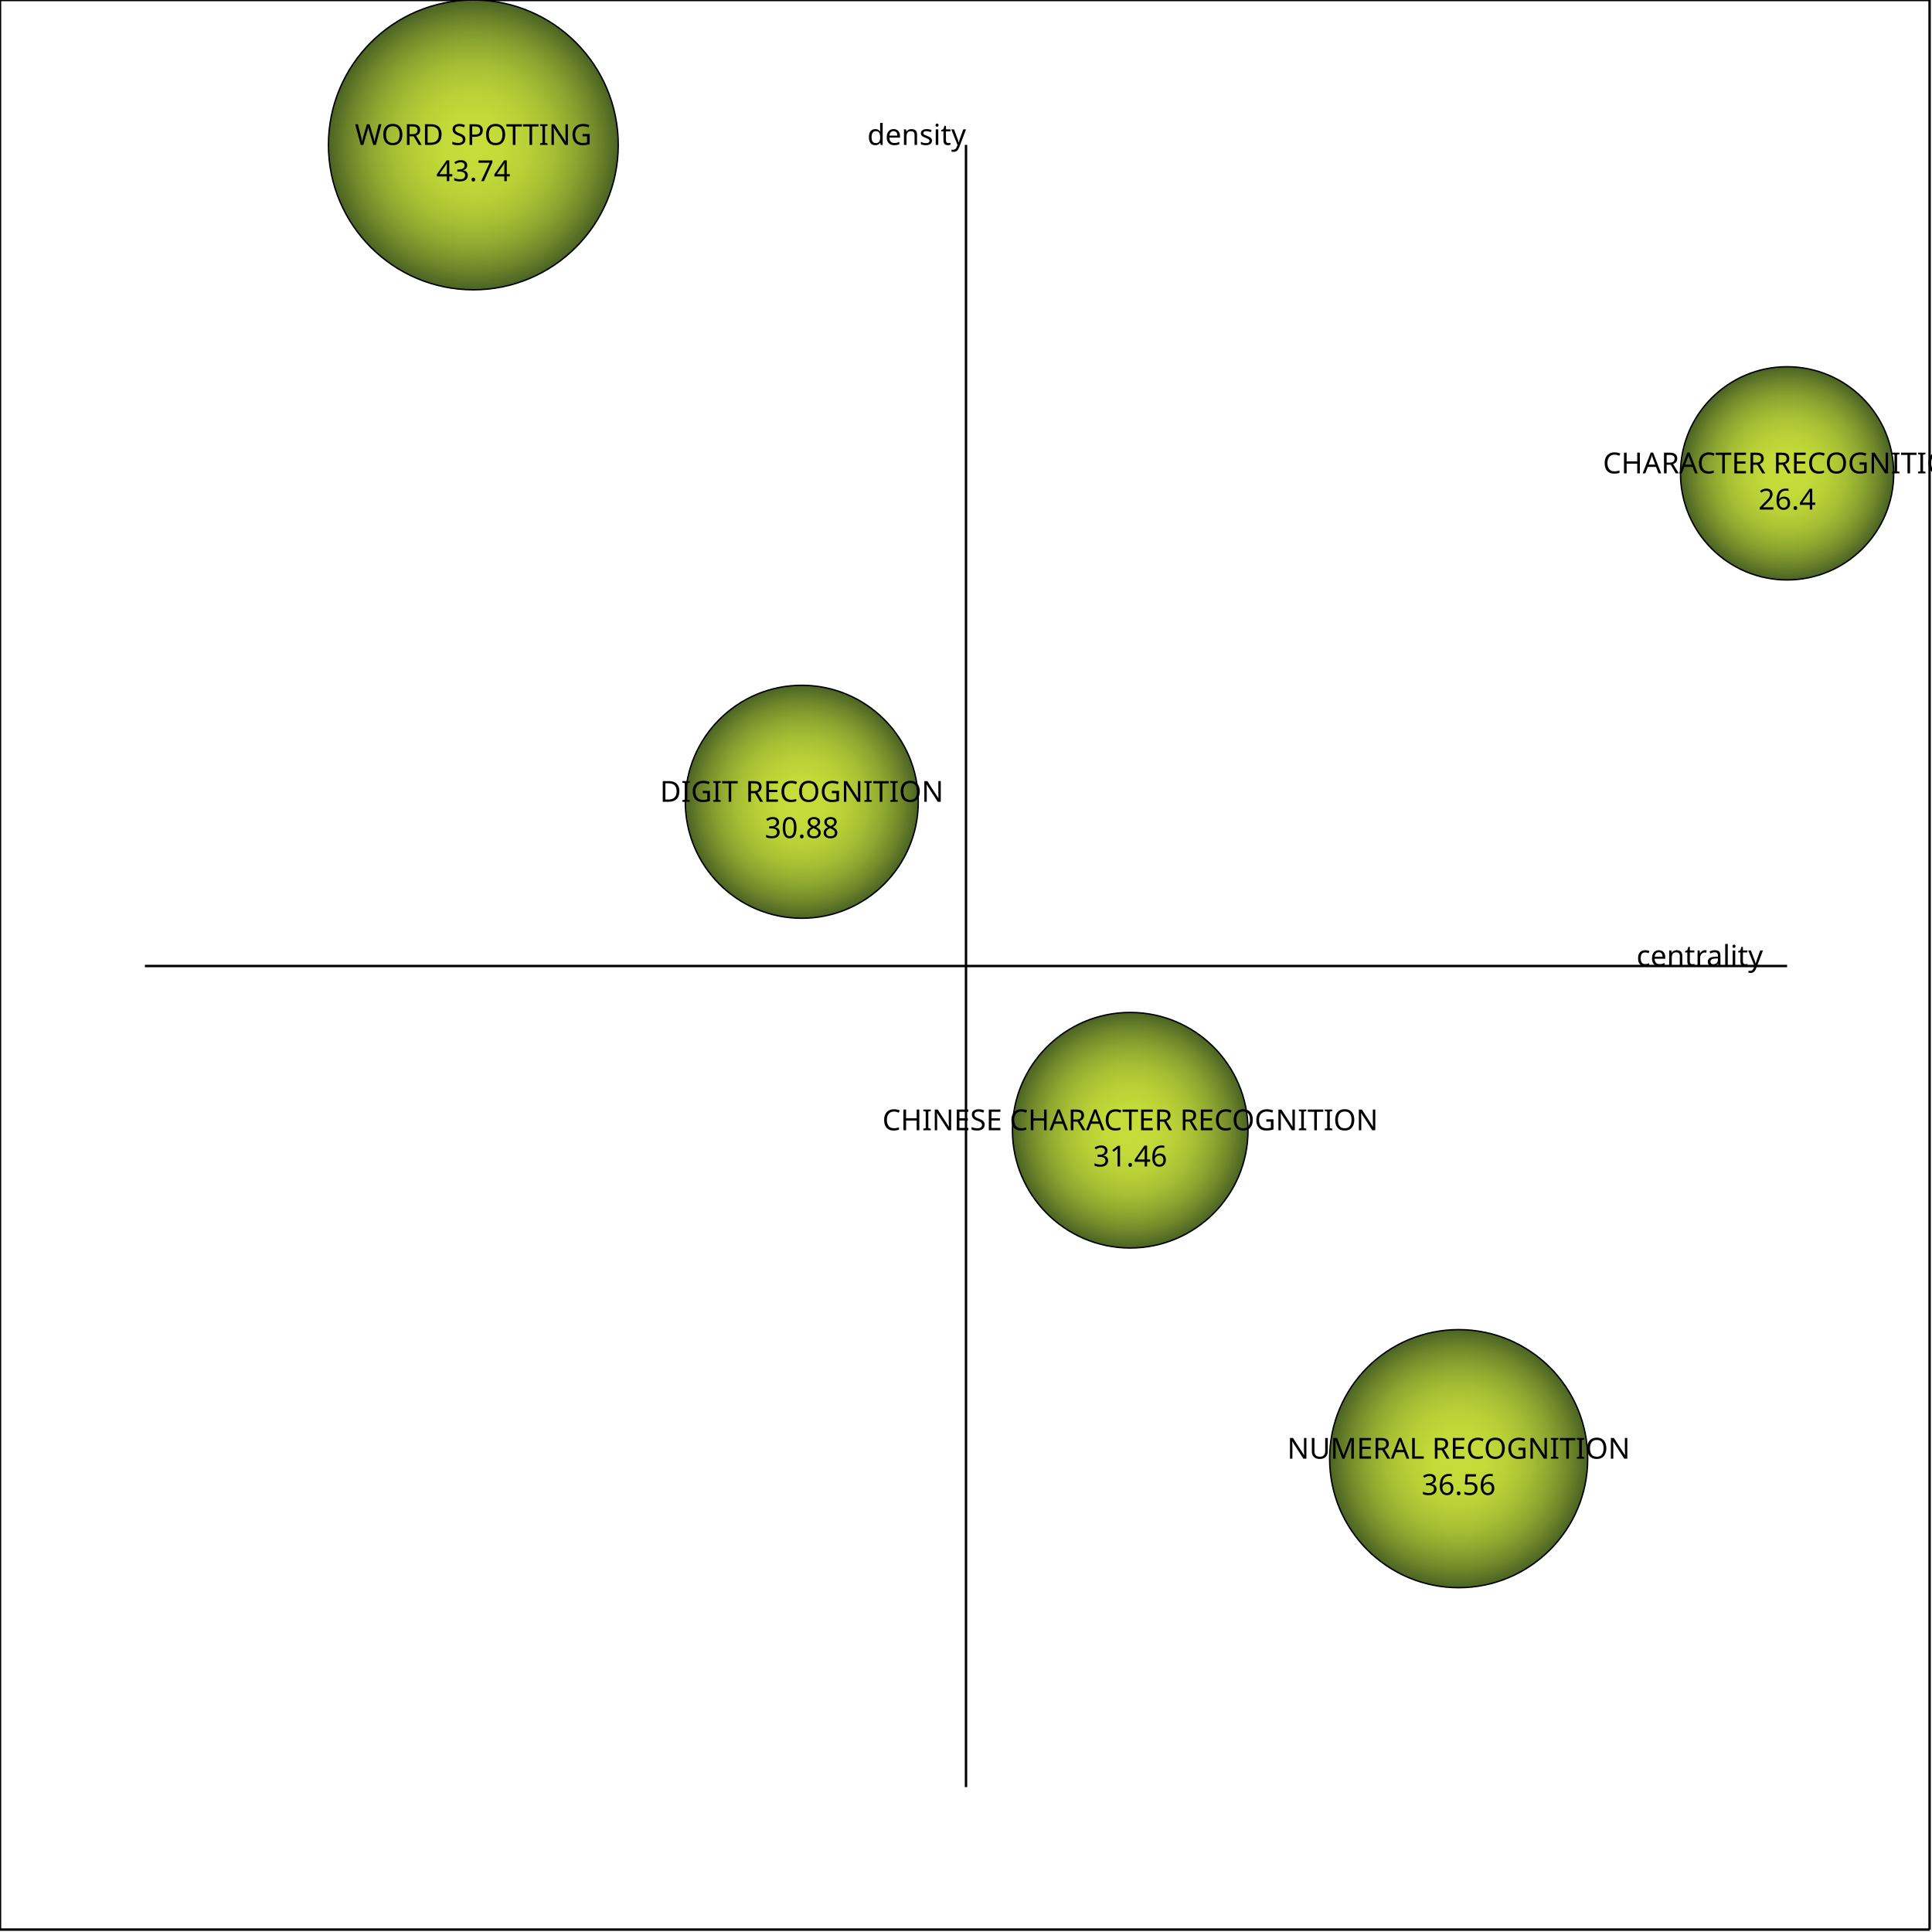
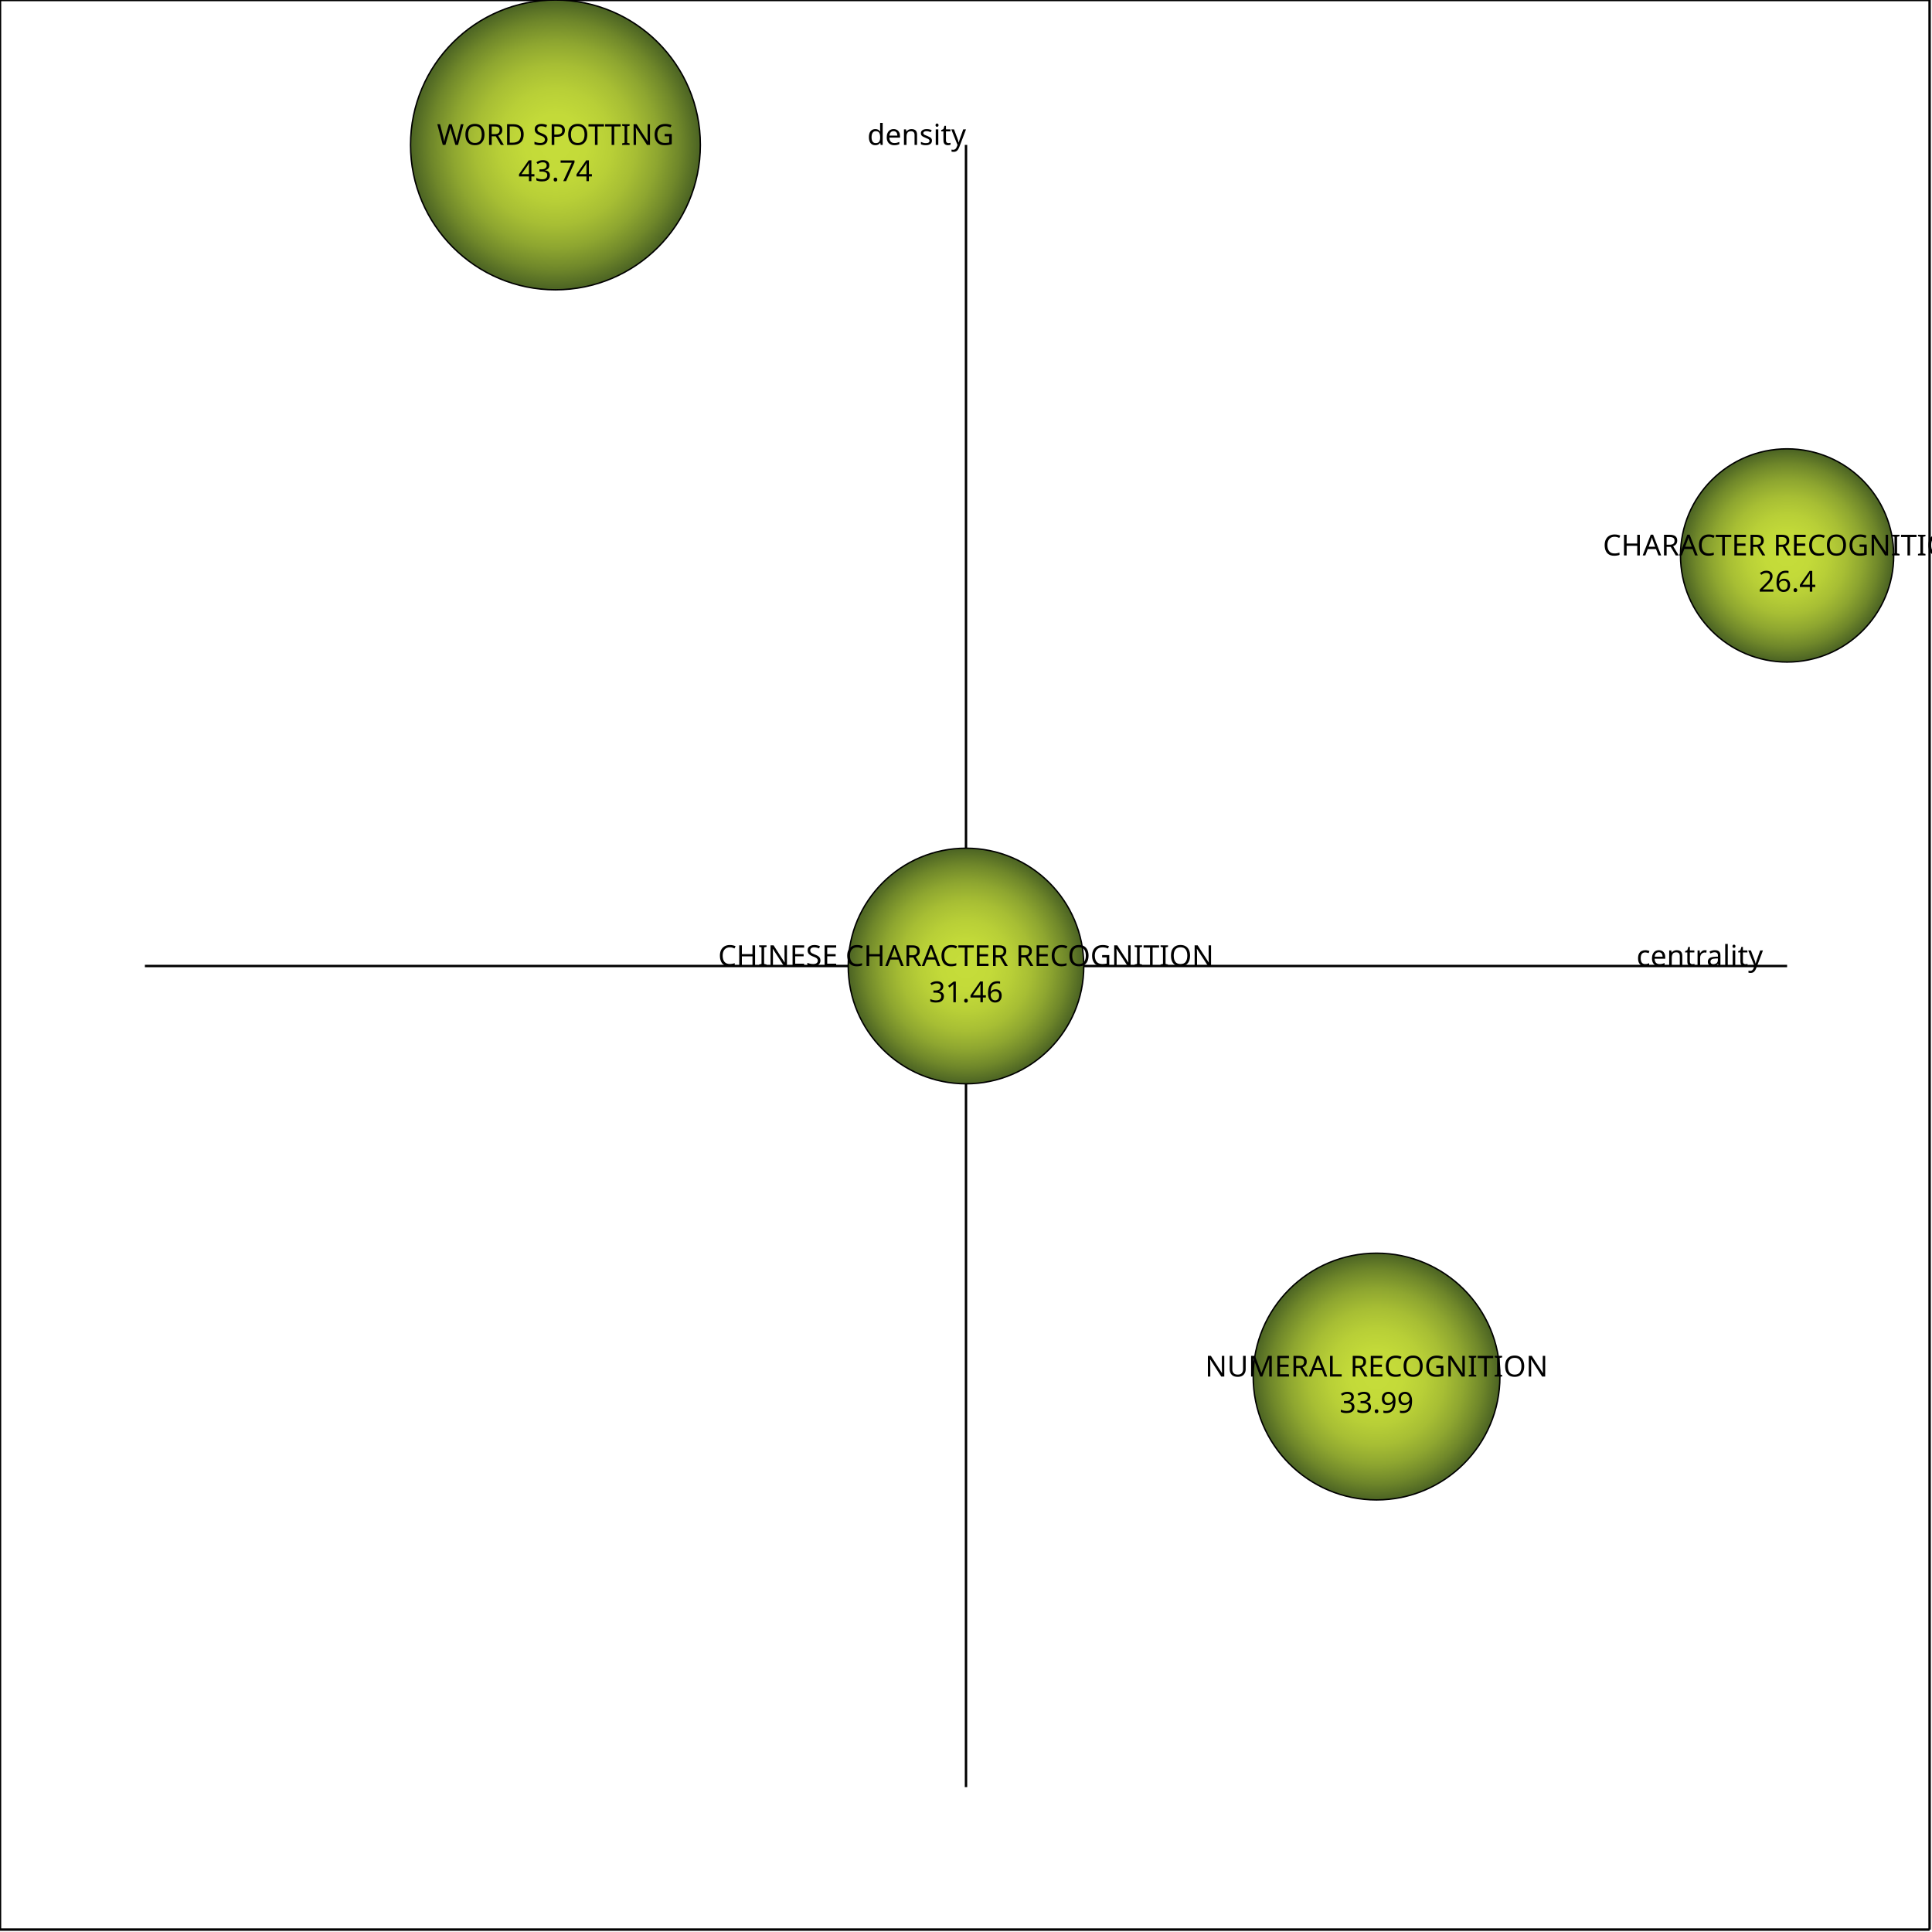
<svg xmlns="http://www.w3.org/2000/svg" xmlns:xlink="http://www.w3.org/1999/xlink" contentScriptType="text/ecmascript" width="800" zoomAndPan="magnify" contentStyleType="text/css" viewBox="0 0 800 800" height="800" preserveAspectRatio="xMidYMid meet" version="1.0">
  <radialGradient xlink:actuate="onLoad" xlink:type="simple" id="sphereTheme" xlink:show="other">
    <stop style="stop-color:#C6DD3A" offset="0" />
    <stop style="stop-color:#C3DA39" offset="0.211" />
    <stop style="stop-color:#B8CF37" offset="0.388" />
    <stop style="stop-color:#A7BE34" offset="0.553" />
    <stop style="stop-color:#8EA630" offset="0.71" />
    <stop style="stop-color:#6F872A" offset="0.861" />
    <stop style="stop-color:#4B6323" offset="1" />
  </radialGradient>
  <line y2="400" stroke-width="1" x1="60" x2="740" stroke="black" y1="400" />
  <line y2="740" stroke-width="1" x1="400" x2="400" stroke="black" y1="60" />
  <text x="730" y="400" id="text23" style="font-size:12px;text-anchor:end;fill:#000000;font-family:Verdana">centrality</text>
  <text x="400" y="60" id="text24" style="font-size:12px;text-anchor:end;fill:#000000;font-family:Verdana">density</text>
  <line y2="0" stroke-width="1" x1="0" x2="799" stroke="black" y1="0" />
  <line y2="799" stroke-width="1" x1="0" x2="799" stroke="black" y1="799" />
  <line y2="799" stroke-width="1" x1="0" x2="0" stroke="black" y1="0" />
  <line y2="799" stroke-width="1" x1="799" x2="799" stroke="black" y1="0" />
-   <circle id="circle15" r="60.0" style="opacity:1;fill:url(#sphereTheme);fill-opacity:1;fill-rule:nonzero;stroke:#000000;stroke-width:0.582;stroke-linecap:round;stroke-linejoin:miter;stroke-miterlimit:4;stroke-dasharray:none;stroke-dashoffset:0;stroke-opacity:1" cx="196.0" cy="60.0" />
-   <text x="196.0" y="60.0" id="text23" style="font-size:12px;text-anchor:middle;fill:#000000;font-family:Verdana">WORD SPOTTING<tspan x="196.0" id="text25" y="75.0">43.74</tspan>
+   <circle id="circle15" r="60.0" style="opacity:1;fill:url(#sphereTheme);fill-opacity:1;fill-rule:nonzero;stroke:#000000;stroke-width:0.582;stroke-linecap:round;stroke-linejoin:miter;stroke-miterlimit:4;stroke-dasharray:none;stroke-dashoffset:0;stroke-opacity:1" cx="230.0" cy="60.0" />
+   <text x="230.0" y="60.0" id="text23" style="font-size:12px;text-anchor:middle;fill:#000000;font-family:Verdana">WORD SPOTTING<tspan x="230.0" id="text25" y="75.0">43.74</tspan>
  </text>
-   <circle id="circle15" r="53.433" style="opacity:1;fill:url(#sphereTheme);fill-opacity:1;fill-rule:nonzero;stroke:#000000;stroke-width:0.582;stroke-linecap:round;stroke-linejoin:miter;stroke-miterlimit:4;stroke-dasharray:none;stroke-dashoffset:0;stroke-opacity:1" cx="604.0" cy="604.0" />
-   <text x="604.0" y="604.0" id="text23" style="font-size:12px;text-anchor:middle;fill:#000000;font-family:Verdana">NUMERAL RECOGNITION<tspan x="604.0" id="text25" y="619.0">36.56</tspan>
+   <circle id="circle15" r="51.082" style="opacity:1;fill:url(#sphereTheme);fill-opacity:1;fill-rule:nonzero;stroke:#000000;stroke-width:0.582;stroke-linecap:round;stroke-linejoin:miter;stroke-miterlimit:4;stroke-dasharray:none;stroke-dashoffset:0;stroke-opacity:1" cx="570.0" cy="570.0" />
+   <text x="570.0" y="570.0" id="text23" style="font-size:12px;text-anchor:middle;fill:#000000;font-family:Verdana">NUMERAL RECOGNITION<tspan x="570.0" id="text25" y="585.0">33.99</tspan>
  </text>
-   <circle id="circle15" r="48.773" style="opacity:1;fill:url(#sphereTheme);fill-opacity:1;fill-rule:nonzero;stroke:#000000;stroke-width:0.582;stroke-linecap:round;stroke-linejoin:miter;stroke-miterlimit:4;stroke-dasharray:none;stroke-dashoffset:0;stroke-opacity:1" cx="468.0" cy="468.0" />
-   <text x="468.0" y="468.0" id="text23" style="font-size:12px;text-anchor:middle;fill:#000000;font-family:Verdana">CHINESE CHARACTER RECOGNITION<tspan x="468.0" id="text25" y="483.0">31.46</tspan>
+   <circle id="circle15" r="48.773" style="opacity:1;fill:url(#sphereTheme);fill-opacity:1;fill-rule:nonzero;stroke:#000000;stroke-width:0.582;stroke-linecap:round;stroke-linejoin:miter;stroke-miterlimit:4;stroke-dasharray:none;stroke-dashoffset:0;stroke-opacity:1" cx="400.0" cy="400.0" />
+   <text x="400.0" y="400.0" id="text23" style="font-size:12px;text-anchor:middle;fill:#000000;font-family:Verdana">CHINESE CHARACTER RECOGNITION<tspan x="400.0" id="text25" y="415.0">31.46</tspan>
  </text>
-   <circle id="circle15" r="48.235" style="opacity:1;fill:url(#sphereTheme);fill-opacity:1;fill-rule:nonzero;stroke:#000000;stroke-width:0.582;stroke-linecap:round;stroke-linejoin:miter;stroke-miterlimit:4;stroke-dasharray:none;stroke-dashoffset:0;stroke-opacity:1" cx="332.0" cy="332.0" />
-   <text x="332.0" y="332.0" id="text23" style="font-size:12px;text-anchor:middle;fill:#000000;font-family:Verdana">DIGIT RECOGNITION<tspan x="332.0" id="text25" y="347.0">30.88</tspan>
-   </text>
-   <circle id="circle15" r="44.143" style="opacity:1;fill:url(#sphereTheme);fill-opacity:1;fill-rule:nonzero;stroke:#000000;stroke-width:0.582;stroke-linecap:round;stroke-linejoin:miter;stroke-miterlimit:4;stroke-dasharray:none;stroke-dashoffset:0;stroke-opacity:1" cx="740.0" cy="196.0" />
-   <text x="740.0" y="196.0" id="text23" style="font-size:12px;text-anchor:middle;fill:#000000;font-family:Verdana">CHARACTER RECOGNITION<tspan x="740.0" id="text25" y="211.0">26.4</tspan>
+   <circle id="circle15" r="44.143" style="opacity:1;fill:url(#sphereTheme);fill-opacity:1;fill-rule:nonzero;stroke:#000000;stroke-width:0.582;stroke-linecap:round;stroke-linejoin:miter;stroke-miterlimit:4;stroke-dasharray:none;stroke-dashoffset:0;stroke-opacity:1" cx="740.0" cy="230.0" />
+   <text x="740.0" y="230.0" id="text23" style="font-size:12px;text-anchor:middle;fill:#000000;font-family:Verdana">CHARACTER RECOGNITION<tspan x="740.0" id="text25" y="245.0">26.4</tspan>
  </text>
</svg>
